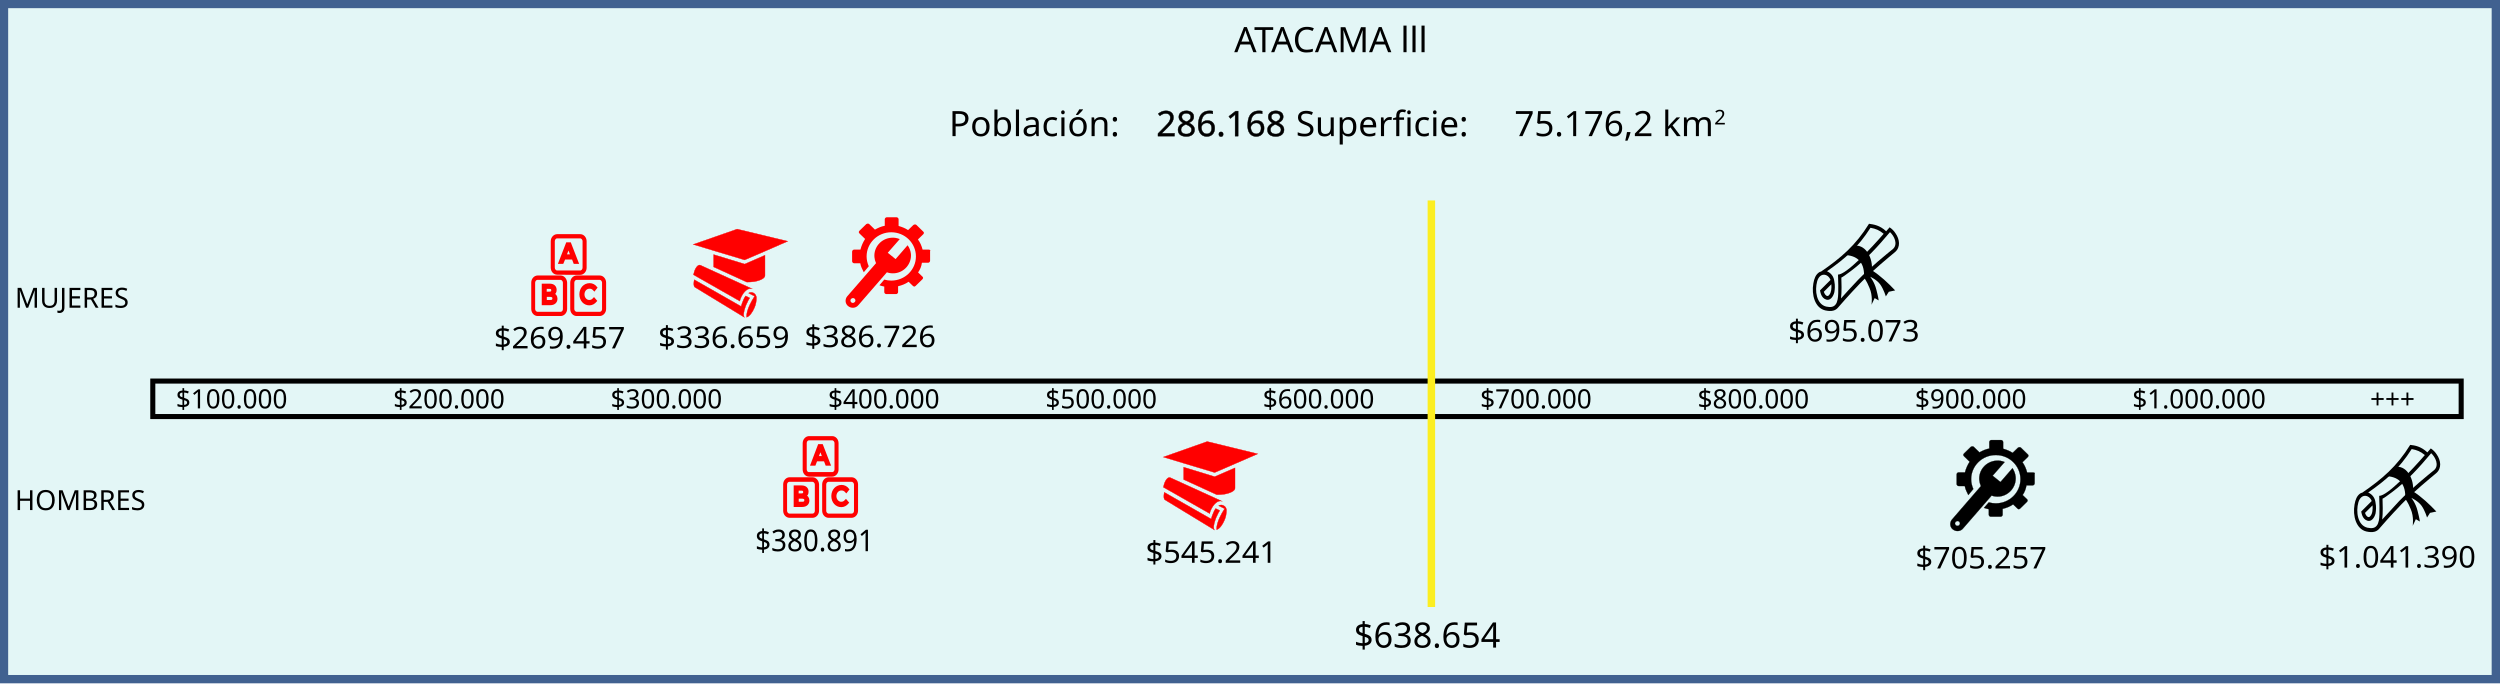
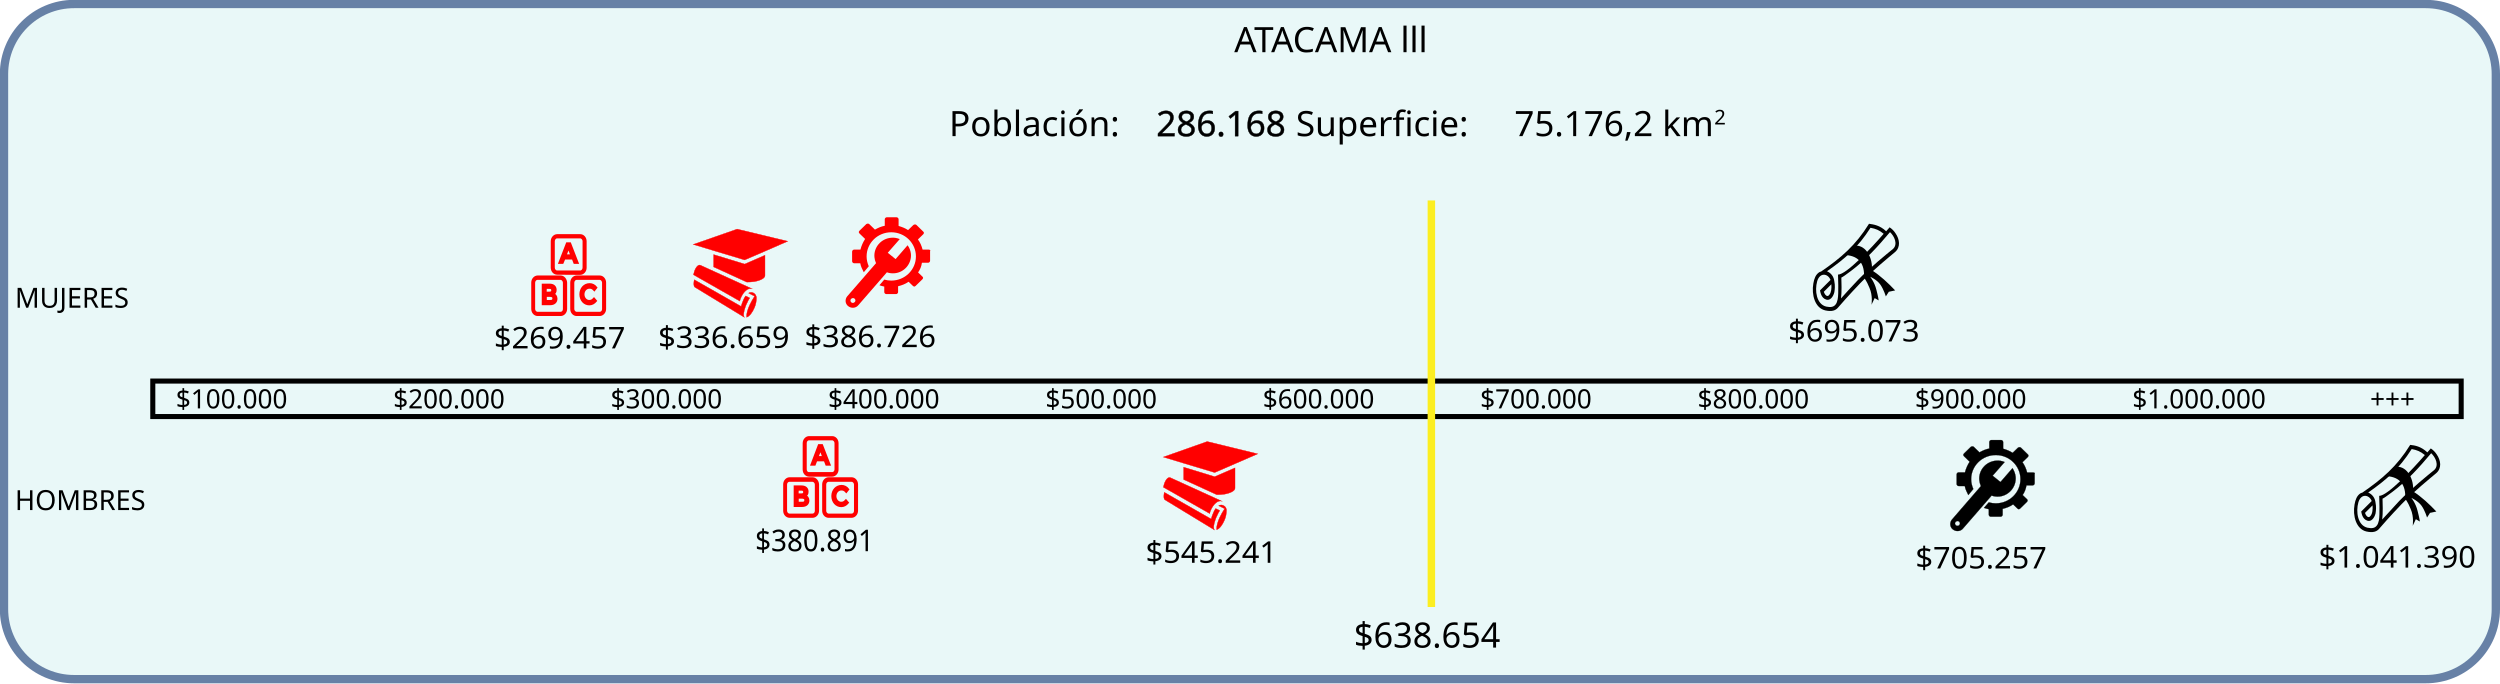
<svg xmlns="http://www.w3.org/2000/svg" version="1.1" id="Capa_1" x="0px" y="0px" viewBox="0 0 1500.4 410.1" style="enable-background:new 0 0 1500.4 410.1;" xml:space="preserve">
  <style type="text/css">
- 	.st0{fill:#DCF4F3;fill-opacity:0.8;stroke:#416190;stroke-width:5;stroke-miterlimit:5.83;}
+ 	.st0{opacity:0.8;fill:#DCF4F3;fill-opacity:0.8;stroke:#416190;stroke-width:5;stroke-miterlimit:5.83;}
	.st1{fill:none;stroke:#000000;stroke-width:3.04;stroke-miterlimit:10;}
	.st2{fill:none;}
- 	.st3{font-family:'Optima-Bold';}
+ 	.st3{font-family:'ArialMT';}
	.st4{font-size:16px;}
	.st5{letter-spacing:27.6;}
	.st6{letter-spacing:9.2;}
	.st7{fill:#FF0000;}
	.st8{font-size:21px;}
	.st9{font-family:'Verdana-Bold';}
- 	.st10{font-family:'Optima-Regular';}
- 	.st11{fill:none;stroke:#000000;stroke-width:0.25;stroke-miterlimit:10;}
- 	.st12{font-size:12.243px;}
- 	.st13{fill:#FCEE21;}
- 	.st14{font-size:16.651px;}
- 	.st15{fill:#FF0000;stroke:#FF0000;stroke-width:1.334;stroke-miterlimit:10;}
- 	.st16{font-size:18px;}
- 	.st17{fill:#FF0000;stroke:#FF0000;stroke-width:0.217;stroke-miterlimit:10;}
- 	.st18{stroke:#000000;stroke-width:0.141;stroke-miterlimit:10;}
- 	.st19{fill-rule:evenodd;clip-rule:evenodd;}
+ 	.st10{fill:none;stroke:#000000;stroke-width:0.25;stroke-miterlimit:10;}
+ 	.st11{font-size:12.243px;}
+ 	.st12{fill:#FCEE21;}
+ 	.st13{font-size:16.651px;}
+ 	.st14{fill:#FF0000;stroke:#FF0000;stroke-width:1.334;stroke-miterlimit:10;}
+ 	.st15{font-size:18px;}
+ 	.st16{fill:#FF0000;stroke:#FF0000;stroke-width:0.217;stroke-miterlimit:10;}
+ 	.st17{stroke:#000000;stroke-width:0.141;stroke-miterlimit:10;}
</style>
-   <rect x="2.4" y="2.4" class="st0" width="1495.5" height="405.2" />
+   <path class="st0" d="M44.5,2.4h1411.3c23.3,0,42.1,18.8,42.1,42.1v321c0,23.3-18.8,42.1-42.1,42.1H44.5c-23.3,0-42.1-18.8-42.1-42.1  v-321C2.4,21.2,21.2,2.4,44.5,2.4z" />
  <rect x="91.7" y="228.7" class="st1" width="1385.4" height="21.3" />
  <rect x="105.6" y="233.1" class="st2" width="1371.8" height="36.8" />
-   <text transform="matrix(0.9794 0 0 1 105.5443 245.0983)" class="st3 st4">$100.000</text>
-   <text transform="matrix(0.9794 0 0 1 170.89 245.0983)" class="st3 st4 st5"> </text>
-   <text transform="matrix(0.9794 0 0 1 203.3958 245.0983)" class="st3 st4 st5"> </text>
-   <text transform="matrix(0.9794 0 0 1 236.0101 245.0983)" class="st3 st4">$200.000</text>
-   <text transform="matrix(0.9794 0 0 1 301.3558 245.0983)" class="st3 st4 st5"> </text>
-   <text transform="matrix(0.9794 0 0 1 333.8617 245.0983)" class="st3 st4 st5"> </text>
-   <text transform="matrix(0.9794 0 0 1 366.4759 245.0983)" class="st3 st4">$300.000</text>
-   <text transform="matrix(0.9794 0 0 1 431.8216 245.0983)" class="st3 st4 st5"> </text>
-   <text transform="matrix(0.9794 0 0 1 464.3275 245.0983)" class="st3 st4 st5"> </text>
-   <text transform="matrix(0.9794 0 0 1 496.9417 245.0983)" class="st3 st4">$400.000</text>
-   <text transform="matrix(0.9794 0 0 1 562.2874 245.0983)" class="st3 st4 st5"> </text>
-   <text transform="matrix(0.9794 0 0 1 594.7943 245.0983)" class="st3 st4 st5"> </text>
-   <text transform="matrix(0.9794 0 0 1 627.4173 245.0983)" class="st3 st4">$500.000</text>
-   <text transform="matrix(0.9794 0 0 1 692.763 245.0983)" class="st3 st4 st5"> </text>
-   <text transform="matrix(0.9794 0 0 1 725.2591 245.0983)" class="st3 st4 st5"> </text>
-   <text transform="matrix(0.9794 0 0 1 757.8831 245.0983)" class="st3 st4">$600.000</text>
-   <text transform="matrix(0.9794 0 0 1 823.2288 245.0983)" class="st3 st4 st5"> </text>
-   <text transform="matrix(0.9794 0 0 1 855.7357 245.0983)" class="st3 st4 st5"> </text>
-   <text transform="matrix(0.9794 0 0 1 888.3489 245.0983)" class="st3 st4">$700.000</text>
-   <text transform="matrix(0.9794 0 0 1 953.6946 245.0983)" class="st3 st4 st5"> </text>
-   <text transform="matrix(0.9794 0 0 1 986.2015 245.0983)" class="st3 st4 st5"> </text>
-   <text transform="matrix(0.9794 0 0 1 1018.815 245.0983)" class="st3 st4">$800.000</text>
-   <text transform="matrix(0.9794 0 0 1 1084.16 245.0983)" class="st3 st4 st5"> </text>
-   <text transform="matrix(0.9794 0 0 1 1116.667 245.0983)" class="st3 st4 st5"> </text>
-   <text transform="matrix(0.9794 0 0 1 1149.281 245.0983)" class="st3 st4">$900.000</text>
-   <text transform="matrix(0.9794 0 0 1 1214.626 245.0983)" class="st3 st4 st5"> </text>
-   <text transform="matrix(0.9794 0 0 1 1247.133 245.0983)" class="st3 st4 st5"> </text>
-   <text transform="matrix(0.9794 0 0 1 1279.747 245.0983)" class="st3 st4">$1.000.000 </text>
-   <text transform="matrix(0.9794 0 0 1 1362.516 245.0983)" class="st3 st4 st6"> </text>
-   <text transform="matrix(0.9794 0 0 1 1377.599 245.0983)" class="st3 st4 st5"> </text>
-   <text transform="matrix(0.9794 0 0 1 1410.213 245.0983)" class="st3 st4">   +++</text>
+   <text transform="matrix(0.9794 0 0 1 105.5444 245.0981)" class="st3 st4">$100.000</text>
+   <text transform="matrix(0.9794 0 0 1 170.8901 245.0981)" class="st3 st4 st5"> </text>
+   <text transform="matrix(0.9794 0 0 1 203.396 245.0981)" class="st3 st4 st5"> </text>
+   <text transform="matrix(0.9794 0 0 1 236.0103 245.0981)" class="st3 st4">$200.000</text>
+   <text transform="matrix(0.9794 0 0 1 301.356 245.0981)" class="st3 st4 st5"> </text>
+   <text transform="matrix(0.9794 0 0 1 333.8618 245.0981)" class="st3 st4 st5"> </text>
+   <text transform="matrix(0.9794 0 0 1 366.4761 245.0981)" class="st3 st4">$300.000</text>
+   <text transform="matrix(0.9794 0 0 1 431.8218 245.0981)" class="st3 st4 st5"> </text>
+   <text transform="matrix(0.9794 0 0 1 464.3276 245.0981)" class="st3 st4 st5"> </text>
+   <text transform="matrix(0.9794 0 0 1 496.9419 245.0981)" class="st3 st4">$400.000</text>
+   <text transform="matrix(0.9794 0 0 1 562.2876 245.0981)" class="st3 st4 st5"> </text>
+   <text transform="matrix(0.9794 0 0 1 594.7944 245.0981)" class="st3 st4 st5"> </text>
+   <text transform="matrix(0.9794 0 0 1 627.418 245.0981)" class="st3 st4">$500.000</text>
+   <text transform="matrix(0.9794 0 0 1 692.7637 245.0981)" class="st3 st4 st5"> </text>
+   <text transform="matrix(0.9794 0 0 1 725.2598 245.0981)" class="st3 st4 st5"> </text>
+   <text transform="matrix(0.9794 0 0 1 757.8828 245.0981)" class="st3 st4">$600.000</text>
+   <text transform="matrix(0.9794 0 0 1 823.2285 245.0981)" class="st3 st4 st5"> </text>
+   <text transform="matrix(0.9794 0 0 1 855.7363 245.0981)" class="st3 st4 st5"> </text>
+   <text transform="matrix(0.9794 0 0 1 888.3496 245.0981)" class="st3 st4">$700.000</text>
+   <text transform="matrix(0.9794 0 0 1 953.6953 245.0981)" class="st3 st4 st5"> </text>
+   <text transform="matrix(0.9794 0 0 1 986.2012 245.0981)" class="st3 st4 st5"> </text>
+   <text transform="matrix(0.9794 0 0 1 1018.815 245.0981)" class="st3 st4">$800.000</text>
+   <text transform="matrix(0.9794 0 0 1 1084.161 245.0981)" class="st3 st4 st5"> </text>
+   <text transform="matrix(0.9794 0 0 1 1116.668 245.0981)" class="st3 st4 st5"> </text>
+   <text transform="matrix(0.9794 0 0 1 1149.281 245.0981)" class="st3 st4">$900.000</text>
+   <text transform="matrix(0.9794 0 0 1 1214.627 245.0981)" class="st3 st4 st5"> </text>
+   <text transform="matrix(0.9794 0 0 1 1247.134 245.0981)" class="st3 st4 st5"> </text>
+   <text transform="matrix(0.9794 0 0 1 1279.748 245.0981)" class="st3 st4">$1.000.000 </text>
+   <text transform="matrix(0.9794 0 0 1 1362.517 245.0981)" class="st3 st4 st6"> </text>
+   <text transform="matrix(0.9794 0 0 1 1377.6 245.0981)" class="st3 st4 st5"> </text>
+   <text transform="matrix(0.9794 0 0 1 1410.214 245.0981)" class="st3 st4">   +++</text>
  <path class="st7" d="M557.4,149.8h-3.7c-0.6-2.3-1.4-4.2-2.8-6.1l3.2-3.1c0.2-0.2,0.4-0.6,0.4-0.8c0-0.4-0.2-0.6-0.4-0.8l-4.1-4  c-0.4-0.4-1.2-0.4-1.8,0l-3.2,3.1c-1.8-1.2-3.7-1.9-5.7-2.5v-4c0-0.6-0.6-1.2-1.2-1.2h-5.9c-0.6,0-1.2,0.6-1.2,1.2v3.9  c-2.2,0.4-4.1,1.3-5.9,2.3l-3.4-3.3c-0.4-0.4-1.2-0.4-1.8,0l-4.1,4c-0.2,0.2-0.4,0.6-0.4,0.8s0.2,0.6,0.4,0.8l3.4,3.3  c-1.2,1.9-2.2,4-2.8,6.4h-3.8c-0.6,0-1.2,0.6-1.2,1.2v5.8c0,0.6,0.6,1.2,1.2,1.2h3.7c0.3,2,1.3,3.7,2.1,5.4l3-3.6  c-0.8-1.8-1.3-3.8-1.3-5.9c0-8,6.6-14.5,14.8-14.5s14.8,6.5,14.8,14.5s-6.6,14.5-14.8,14.5c-1.4,0-2.9-0.2-4.2-0.6l-2.9,3.4  c0.9,0.3,1.9,0.6,2.9,0.8v3.3c0,0.6,0.6,1.2,1.2,1.2h5.9c0.6,0,1.2-0.6,1.2-1.2v-3.5c2.3-0.6,4.3-1.3,6.3-2.7l2.6,2.5  c0.2,0.2,0.6,0.4,0.8,0.4s0.6-0.2,0.8-0.4l4.1-4c0.2-0.2,0.4-0.6,0.4-0.8c0-0.4-0.2-0.6-0.4-0.8l-2.6-2.5c1.2-1.7,2-3.6,2.3-5.8h3.7  c0.6,0,1.2-0.6,1.2-1.2v-5.8C558.6,150.4,558.2,149.8,557.4,149.8z" />
  <path class="st7" d="M546.7,152.4c-0.2-1.8-0.8-3.6-2-5.2l-7.2,8.3l-4.7-3.8l7.2-8.2c-1.7-0.7-3.4-1-5.2-0.8  c-6,0.5-10.5,5.7-10,11.6c0.1,1.2,0.4,2.4,0.9,3.5l0.1,0.1l-17.3,19.9c-0.7,0.8-1.1,2-1,3.1s0.6,2.1,1.5,2.8s2,1.1,3.2,1  c1.1-0.1,2.2-0.6,2.9-1.5l17.2-19.8l0.2,0.1c1.4,0.5,2.9,0.6,4.4,0.5C542.7,163.5,547.2,158.3,546.7,152.4z M512,181.8  c-0.9,0.1-1.5-0.6-1.6-1.3c-0.1-0.8,0.6-1.5,1.4-1.6c0.9-0.1,1.5,0.6,1.6,1.3S512.8,181.7,512,181.8z" />
  <rect x="812.6" y="372.9" class="st2" width="92" height="32.3" />
-   <text transform="matrix(0.9794 0 0 1 812.5628 388.6656)" class="st3 st8">$638.654</text>
+   <text transform="matrix(0.9794 0 0 1 812.5625 388.6655)" class="st3 st8">$638.654</text>
  <rect x="582.7" y="15.6" class="st2" width="439.9" height="108.7" />
  <text transform="matrix(1 0 0 1 740.7416 31.3084)" class="st9 st8">ATACAMA lll</text>
  <text transform="matrix(1 0 0 1 569.6088 81.7083)" class="st9 st8">Población:</text>
-   <text transform="matrix(1 0 0 1 688.5013 81.7083)" class="st10 st8"> 286.168   </text>
-   <text transform="matrix(1 0 0 1 688.5013 81.7083)" class="st11 st10 st8"> 286.168   </text>
+   <text transform="matrix(1 0 0 1 688.5013 81.7083)" class="st3 st8"> 286.168   </text>
+   <text transform="matrix(1 0 0 1 688.5013 81.7083)" class="st10 st3 st8"> 286.168   </text>
  <text transform="matrix(1 0 0 1 777.7455 81.7083)" class="st9 st8">Superficie:</text>
-   <text transform="matrix(1 0 0 1 903.3944 81.7083)" class="st10 st8"> 75.176,2 km</text>
-   <text transform="matrix(1 0 0 1 1028.793 74.7155)" class="st10 st12">2</text>
-   <rect x="856.8" y="120.3" class="st13" width="4.5" height="244" />
+   <text transform="matrix(1 0 0 1 903.3944 81.7083)" class="st3 st8"> 75.176,2 km</text>
+   <text transform="matrix(1 0 0 1 1028.793 74.7155)" class="st3 st11">2</text>
+   <rect x="856.8" y="120.3" class="st12" width="4.5" height="244" />
  <rect x="9" y="172.8" class="st2" width="105.5" height="23.7" />
-   <text transform="matrix(0.9794 0 0 1 8.995 184.671)" class="st9 st14">MUJERES</text>
+   <text transform="matrix(0.9794 0 0 1 8.9951 184.6709)" class="st9 st13">MUJERES</text>
  <rect x="9" y="294.3" class="st2" width="96.2" height="26" />
-   <text transform="matrix(0.9794 0 0 1 8.995 306.1134)" class="st9 st14">HOMBRES</text>
+   <text transform="matrix(0.9794 0 0 1 8.9951 306.1133)" class="st9 st13">HOMBRES</text>
  <rect x="208.1" y="57" class="st2" width="80.5" height="23.3" />
  <g>
    <g>
-       <path class="st15" d="M487.7,287.1h-13.8c-1.7,0-3.2,1.6-3.2,3.6v15.8c0,2,1.4,3.6,3.2,3.6h13.8c1.7,0,3.2-1.6,3.2-3.6v-15.8    C490.8,288.8,489.4,287.1,487.7,287.1z M489.7,306.6c0,1.3-0.9,2.3-2.1,2.3h-13.8c-1.1,0-2.1-1.1-2.1-2.3v-15.8    c0-1.3,0.9-2.3,2.1-2.3h13.8c1.1,0,2.1,1.1,2.1,2.3V306.6L489.7,306.6z" />
-       <path class="st15" d="M483.1,297.6c1-0.5,1.5-1.1,1.5-2.5c0-1.7-1-3.1-3.6-3.1h-4v11.6h4.4c2.6,0,3.7-1.5,3.7-3.2    C485.1,298.9,484.3,297.9,483.1,297.6z M478.7,293.8h2.2c1.1,0,1.8,0.3,1.8,1.6c0,1-0.6,1.4-1.9,1.4h-2.2L478.7,293.8L478.7,293.8    z M481.4,301.8h-2.7v-3.2h2.5c1.4,0,2.2,0.5,2.2,1.5C483.4,301.5,482.6,301.8,481.4,301.8z" />
-       <path class="st15" d="M499.4,285.4c1.7,0,3.2-1.6,3.2-3.6V266c0-2-1.4-3.6-3.2-3.6h-13.8c-1.7,0-3.2,1.6-3.2,3.6v15.8    c0,2,1.4,3.6,3.2,3.6H499.4L499.4,285.4z M483.5,281.7v-15.8c0-1.3,0.9-2.3,2.1-2.3h13.8c1.1,0,2.1,1.1,2.1,2.3v15.8    c0,1.3-0.9,2.3-2.1,2.3h-13.8C484.4,284.1,483.5,283,483.5,281.7z" />
-       <path class="st15" d="M489.9,276.2h5.1l1,2.6h1.8l-4.5-11.6h-1.8l-4.4,11.6h1.8L489.9,276.2z M492.4,269.6l1.8,4.8h-3.7    L492.4,269.6z" />
-       <path class="st15" d="M511.1,287.1h-13.8c-1.7,0-3.2,1.6-3.2,3.6v15.8c0,2,1.4,3.6,3.2,3.6h13.8c1.7,0,3.2-1.6,3.2-3.6v-15.8    C514.3,288.8,512.9,287.1,511.1,287.1z M513.2,306.6c0,1.3-0.9,2.3-2.1,2.3h-13.8c-1.1,0-2.1-1.1-2.1-2.3v-15.8    c0-1.3,0.9-2.3,2.1-2.3h13.8c1.1,0,2.1,1.1,2.1,2.3V306.6L513.2,306.6z" />
-       <path class="st15" d="M505,293.7c1.2,0,2,0.4,2.9,1.4l1.1-1.4c-1-1.3-2.4-2-3.9-2c-3.2,0-5.5,2.6-5.5,6c0,3.5,2.3,6,5.3,6    c1.5,0,2.8-0.7,3.9-2l-1.1-1.3c-1,1.1-1.8,1.4-2.9,1.4c-1.8,0-3.5-1.7-3.5-4.1C501.4,295.3,503,293.7,505,293.7z" />
+       <path class="st14" d="M487.7,287.1h-13.8c-1.7,0-3.2,1.6-3.2,3.6v15.8c0,2,1.4,3.6,3.2,3.6h13.8c1.7,0,3.2-1.6,3.2-3.6v-15.8    C490.8,288.8,489.4,287.1,487.7,287.1z M489.7,306.6c0,1.3-0.9,2.3-2.1,2.3h-13.8c-1.1,0-2.1-1.1-2.1-2.3v-15.8    c0-1.3,0.9-2.3,2.1-2.3h13.8c1.1,0,2.1,1.1,2.1,2.3V306.6L489.7,306.6z" />
+       <path class="st14" d="M483.1,297.6c1-0.5,1.5-1.1,1.5-2.5c0-1.7-1-3.1-3.6-3.1h-4v11.6h4.4c2.6,0,3.7-1.5,3.7-3.2    C485.1,298.9,484.3,297.9,483.1,297.6z M478.7,293.8h2.2c1.1,0,1.8,0.3,1.8,1.6c0,1-0.6,1.4-1.9,1.4h-2.2L478.7,293.8L478.7,293.8    z M481.4,301.8h-2.7v-3.2h2.5c1.4,0,2.2,0.5,2.2,1.5C483.4,301.5,482.6,301.8,481.4,301.8z" />
+       <path class="st14" d="M499.4,285.4c1.7,0,3.2-1.6,3.2-3.6V266c0-2-1.4-3.6-3.2-3.6h-13.8c-1.7,0-3.2,1.6-3.2,3.6v15.8    c0,2,1.4,3.6,3.2,3.6H499.4L499.4,285.4z M483.5,281.7v-15.8c0-1.3,0.9-2.3,2.1-2.3h13.8c1.1,0,2.1,1.1,2.1,2.3v15.8    c0,1.3-0.9,2.3-2.1,2.3h-13.8C484.4,284.1,483.5,283,483.5,281.7z" />
+       <path class="st14" d="M489.9,276.2h5.1l1,2.6h1.8l-4.5-11.6h-1.8l-4.4,11.6h1.8L489.9,276.2z M492.4,269.6l1.8,4.8h-3.7    L492.4,269.6z" />
+       <path class="st14" d="M511.1,287.1h-13.8c-1.7,0-3.2,1.6-3.2,3.6v15.8c0,2,1.4,3.6,3.2,3.6h13.8c1.7,0,3.2-1.6,3.2-3.6v-15.8    C514.3,288.8,512.9,287.1,511.1,287.1z M513.2,306.6c0,1.3-0.9,2.3-2.1,2.3h-13.8c-1.1,0-2.1-1.1-2.1-2.3v-15.8    c0-1.3,0.9-2.3,2.1-2.3h13.8c1.1,0,2.1,1.1,2.1,2.3V306.6L513.2,306.6z" />
+       <path class="st14" d="M505,293.7c1.2,0,2,0.4,2.9,1.4l1.1-1.4c-1-1.3-2.4-2-3.9-2c-3.2,0-5.5,2.6-5.5,6c0,3.5,2.3,6,5.3,6    c1.5,0,2.8-0.7,3.9-2l-1.1-1.3c-1,1.1-1.8,1.4-2.9,1.4c-1.8,0-3.5-1.7-3.5-4.1C501.4,295.3,503,293.7,505,293.7z" />
    </g>
    <rect x="453.2" y="317.3" class="st2" width="84.3" height="24.1" />
-     <text transform="matrix(0.9273 0 0 1 453.2171 330.7975)" class="st3 st16">$380.891</text>
+     <text transform="matrix(0.9273 0 0 1 453.2168 330.7974)" class="st3 st15">$380.891</text>
  </g>
  <rect x="395" y="195.3" class="st2" width="99.6" height="21.9" />
-   <text transform="matrix(1.0255 0 0 1 394.9935 208.7921)" class="st3 st16">$336.659</text>
+   <text transform="matrix(1.0255 0 0 1 394.9937 208.792)" class="st3 st15">$336.659</text>
  <g>
    <g>
-       <path class="st15" d="M336.5,166h-13.8c-1.7,0-3.2,1.6-3.2,3.6v15.8c0,2,1.4,3.6,3.2,3.6h13.8c1.7,0,3.2-1.6,3.2-3.6v-15.8    C339.6,167.7,338.2,166,336.5,166z M338.5,185.5c0,1.3-0.9,2.3-2.1,2.3h-13.8c-1.1,0-2.1-1.1-2.1-2.3v-15.8c0-1.3,0.9-2.4,2.1-2.4    h13.8c1.1,0,2.1,1.1,2.1,2.4V185.5L338.5,185.5z" />
-       <path class="st15" d="M331.9,176.5c1-0.5,1.5-1.1,1.5-2.5c0-1.7-1-3.1-3.6-3.1h-4v11.6h4.4c2.6,0,3.7-1.5,3.7-3.2    C333.9,177.8,333.1,176.8,331.9,176.5z M327.5,172.7h2.2c1.1,0,1.8,0.3,1.8,1.6c0,1-0.6,1.4-1.9,1.4h-2.2L327.5,172.7L327.5,172.7    z M330.2,180.7h-2.7v-3.2h2.5c1.4,0,2.2,0.5,2.2,1.5C332.2,180.4,331.4,180.7,330.2,180.7z" />
-       <path class="st15" d="M348.2,164.3c1.7,0,3.2-1.6,3.2-3.6v-15.9c0-2-1.4-3.6-3.2-3.6h-13.8c-1.7,0-3.2,1.6-3.2,3.6v15.8    c0,2,1.4,3.6,3.2,3.6L348.2,164.3L348.2,164.3z M332.3,160.6v-15.8c0-1.3,0.9-2.4,2.1-2.4h13.8c1.1,0,2.1,1.1,2.1,2.4v15.8    c0,1.3-0.9,2.4-2.1,2.4h-13.8C333.2,163,332.3,161.9,332.3,160.6z" />
-       <path class="st15" d="M338.7,155.1h5.1l1,2.6h1.8l-4.5-11.6h-1.8l-4.5,11.6h1.8L338.7,155.1z M341.2,148.5l1.8,4.8h-3.7    L341.2,148.5z" />
-       <path class="st15" d="M359.9,166h-13.8c-1.7,0-3.2,1.6-3.2,3.6v15.8c0,2,1.4,3.6,3.2,3.6h13.8c1.7,0,3.2-1.6,3.2-3.6v-15.8    C363.1,167.7,361.7,166,359.9,166z M362,185.5c0,1.3-0.9,2.3-2.1,2.3h-13.8c-1.1,0-2.1-1.1-2.1-2.3v-15.8c0-1.3,0.9-2.4,2.1-2.4    h13.8c1.1,0,2.1,1.1,2.1,2.4V185.5L362,185.5z" />
-       <path class="st15" d="M353.8,172.6c1.2,0,2,0.4,2.9,1.4l1.1-1.4c-1-1.3-2.4-2-3.9-2c-3.2,0-5.5,2.6-5.5,6c0,3.5,2.3,6,5.3,6    c1.5,0,2.8-0.7,3.9-2l-1.1-1.3c-1,1.1-1.8,1.4-2.9,1.4c-1.8,0-3.5-1.7-3.5-4.1C350.2,174.2,351.8,172.6,353.8,172.6z" />
+       <path class="st14" d="M336.5,166h-13.8c-1.7,0-3.2,1.6-3.2,3.6v15.8c0,2,1.4,3.6,3.2,3.6h13.8c1.7,0,3.2-1.6,3.2-3.6v-15.8    C339.6,167.7,338.2,166,336.5,166z M338.5,185.5c0,1.3-0.9,2.3-2.1,2.3h-13.8c-1.1,0-2.1-1.1-2.1-2.3v-15.8c0-1.3,0.9-2.4,2.1-2.4    h13.8c1.1,0,2.1,1.1,2.1,2.4V185.5L338.5,185.5z" />
+       <path class="st14" d="M331.9,176.5c1-0.5,1.5-1.1,1.5-2.5c0-1.7-1-3.1-3.6-3.1h-4v11.6h4.4c2.6,0,3.7-1.5,3.7-3.2    C333.9,177.8,333.1,176.8,331.9,176.5z M327.5,172.7h2.2c1.1,0,1.8,0.3,1.8,1.6c0,1-0.6,1.4-1.9,1.4h-2.2L327.5,172.7L327.5,172.7    z M330.2,180.7h-2.7v-3.2h2.5c1.4,0,2.2,0.5,2.2,1.5C332.2,180.4,331.4,180.7,330.2,180.7z" />
+       <path class="st14" d="M348.2,164.3c1.7,0,3.2-1.6,3.2-3.6v-15.9c0-2-1.4-3.6-3.2-3.6h-13.8c-1.7,0-3.2,1.6-3.2,3.6v15.8    c0,2,1.4,3.6,3.2,3.6L348.2,164.3L348.2,164.3z M332.3,160.6v-15.8c0-1.3,0.9-2.4,2.1-2.4h13.8c1.1,0,2.1,1.1,2.1,2.4v15.8    c0,1.3-0.9,2.4-2.1,2.4h-13.8C333.2,163,332.3,161.9,332.3,160.6z" />
+       <path class="st14" d="M338.7,155.1h5.1l1,2.6h1.8l-4.5-11.6h-1.8l-4.5,11.6h1.8L338.7,155.1z M341.2,148.5l1.8,4.8h-3.7    L341.2,148.5z" />
+       <path class="st14" d="M359.9,166h-13.8c-1.7,0-3.2,1.6-3.2,3.6v15.8c0,2,1.4,3.6,3.2,3.6h13.8c1.7,0,3.2-1.6,3.2-3.6v-15.8    C363.1,167.7,361.7,166,359.9,166z M362,185.5c0,1.3-0.9,2.3-2.1,2.3h-13.8c-1.1,0-2.1-1.1-2.1-2.3v-15.8c0-1.3,0.9-2.4,2.1-2.4    h13.8c1.1,0,2.1,1.1,2.1,2.4V185.5L362,185.5z" />
+       <path class="st14" d="M353.8,172.6c1.2,0,2,0.4,2.9,1.4l1.1-1.4c-1-1.3-2.4-2-3.9-2c-3.2,0-5.5,2.6-5.5,6c0,3.5,2.3,6,5.3,6    c1.5,0,2.8-0.7,3.9-2l-1.1-1.3c-1,1.1-1.8,1.4-2.9,1.4c-1.8,0-3.5-1.7-3.5-4.1C350.2,174.2,351.8,172.6,353.8,172.6z" />
    </g>
    <rect x="296.5" y="195.6" class="st2" width="93.1" height="18.8" />
-     <text transform="matrix(1.0255 0 0 1 296.4662 209.1095)" class="st3 st16">$269.457</text>
+     <text transform="matrix(1.0255 0 0 1 296.4663 209.1094)" class="st3 st15">$269.457</text>
  </g>
-   <path class="st17" d="M734.6,303.6c-0.6-0.4-1.3-0.6-2.1-0.5c-0.4,0-0.8,0.2-1.1,0.4l3.6,1.8c-1.1,1.6-2,3.3-2.9,5.1  c-0.6,1.2-1.1,2.6-1.5,4c-0.3,1.1-0.5,2.3-0.4,3.5c1.7-0.5,3.5-2.9,4.7-5.8c0.8-1.8,1.2-3.9,1.2-6.1  C735.9,304.9,735.4,304,734.6,303.6z" />
-   <path class="st17" d="M710.4,280.4v7.4l19.9,9.1l0,0c1.5,0,3-0.1,4.5-0.3c3.9-0.7,6.4-2.1,6.4-3.6v-12.2l-12.2,5.3L710.4,280.4z" />
-   <polygon class="st17" points="724.5,265 698.2,274.3 710.4,278 729,283.6 741.2,278.3 754.8,272.4 " />
-   <path class="st17" d="M728.5,315.3c0-0.2,0-0.3,0.1-0.5s0.1-0.4,0.1-0.6v-0.1c0.5-1.7,1-3.3,1.8-4.8c0.4-1,0.9-1.9,1.5-2.8v-0.1  l-2.4-1.2c-0.6,0.8-1,1.6-1.4,2.6c-0.5,1.2-1,2.4-1.3,3.7l-28.1-16l-0.2,1c-0.2,1.5-0.2,3,0.6,3.5l29.6,18  C728.4,317.3,728.3,316.4,728.5,315.3z" />
-   <path class="st17" d="M726.5,306.5c1.7-4.1,4.6-6.5,6.9-5.7h-0.1l-30.9-14.1c-1.2-0.6-2.8,1-3.7,3.8c-0.2,0.6-0.4,1.3-0.5,1.9  l27.8,15.8C726.1,307.6,726.3,307.1,726.5,306.5z" />
+   <path class="st16" d="M734.6,303.6c-0.6-0.4-1.3-0.6-2.1-0.5c-0.4,0-0.8,0.2-1.1,0.4l3.6,1.8c-1.1,1.6-2,3.3-2.9,5.1  c-0.6,1.2-1.1,2.6-1.5,4c-0.3,1.1-0.5,2.3-0.4,3.5c1.7-0.5,3.5-2.9,4.7-5.8c0.8-1.8,1.2-3.9,1.2-6.1  C735.9,304.9,735.4,304,734.6,303.6z" />
+   <path class="st16" d="M710.4,280.4v7.4l19.9,9.1l0,0c1.5,0,3-0.1,4.5-0.3c3.9-0.7,6.4-2.1,6.4-3.6v-12.2l-12.2,5.3L710.4,280.4z" />
+   <polygon class="st16" points="724.5,265 698.2,274.3 710.4,278 729,283.6 741.2,278.3 754.8,272.4 " />
+   <path class="st16" d="M728.5,315.3c0-0.2,0-0.3,0.1-0.5s0.1-0.4,0.1-0.6v-0.1c0.5-1.7,1-3.3,1.8-4.8c0.4-1,0.9-1.9,1.5-2.8v-0.1  l-2.4-1.2c-0.6,0.8-1,1.6-1.4,2.6c-0.5,1.2-1,2.4-1.3,3.7l-28.1-16l-0.2,1c-0.2,1.5-0.2,3,0.6,3.5l29.6,18  C728.4,317.3,728.3,316.4,728.5,315.3z" />
+   <path class="st16" d="M726.5,306.5c1.7-4.1,4.6-6.5,6.9-5.7h-0.1l-30.9-14.1c-1.2-0.6-2.8,1-3.7,3.8c-0.2,0.6-0.4,1.3-0.5,1.9  l27.8,15.8C726.1,307.6,726.3,307.1,726.5,306.5z" />
  <rect x="687.6" y="324.3" class="st2" width="100" height="21" />
-   <text transform="matrix(1.0255 0 0 1 687.556 337.7726)" class="st3 st16">$545.241</text>
+   <text transform="matrix(1.0255 0 0 1 687.5557 337.7725)" class="st3 st15">$545.241</text>
  <rect x="482.9" y="194.8" class="st2" width="103.7" height="22.3" />
-   <text transform="matrix(1.0255 0 0 1 482.8441 208.3263)" class="st3 st16">$386.726</text>
+   <text transform="matrix(1.0255 0 0 1 482.8442 208.3262)" class="st3 st15">$386.726</text>
  <g>
-     <path class="st18" d="M1220.3,283.6h-3.7c-0.6-2.3-1.4-4.2-2.8-6.2l3.2-3.1c0.2-0.2,0.4-0.6,0.4-0.8c0-0.4-0.2-0.6-0.4-0.8l-4.1-4   c-0.4-0.4-1.2-0.4-1.8,0l-3.2,3.1c-1.8-1.2-3.7-1.9-5.7-2.5v-4c0-0.6-0.6-1.2-1.2-1.2h-5.9c-0.6,0-1.2,0.6-1.2,1.2v3.9   c-2.2,0.4-4.1,1.3-5.9,2.3l-3.4-3.3c-0.4-0.4-1.2-0.4-1.8,0l-4.1,4c-0.2,0.2-0.4,0.6-0.4,0.8c0,0.2,0.2,0.6,0.4,0.8l3.4,3.3   c-1.2,1.9-2.2,4-2.8,6.4h-3.8c-0.6,0-1.2,0.6-1.2,1.2v5.8c0,0.6,0.6,1.2,1.2,1.2h3.7c0.3,2,1.3,3.7,2.1,5.4l3-3.6   c-0.8-1.8-1.3-3.8-1.3-5.9c0-8,6.6-14.5,14.8-14.5c8.2,0,14.8,6.5,14.8,14.5s-6.6,14.5-14.8,14.5c-1.4,0-2.9-0.2-4.2-0.6l-2.9,3.3   c0.9,0.3,1.9,0.6,2.9,0.8v3.3c0,0.6,0.6,1.2,1.2,1.2h5.9c0.6,0,1.2-0.6,1.2-1.2v-3.5c2.3-0.6,4.3-1.3,6.3-2.7l2.6,2.5   c0.2,0.2,0.6,0.4,0.8,0.4c0.2,0,0.6-0.2,0.8-0.4l4.1-4c0.2-0.2,0.4-0.6,0.4-0.8c0-0.4-0.2-0.6-0.4-0.8l-2.6-2.5   c1.2-1.7,1.9-3.6,2.3-5.8h3.7c0.6,0,1.2-0.6,1.2-1.2v-5.8C1221.5,284.2,1221.1,283.6,1220.3,283.6z" />
-     <path class="st18" d="M1209.7,286.2c-0.2-1.8-0.8-3.6-1.9-5.2l-7.2,8.3l-4.7-3.8l7.2-8.2c-1.7-0.7-3.4-1-5.2-0.8   c-6,0.5-10.5,5.7-10,11.6c0.1,1.2,0.4,2.3,0.9,3.5l0.1,0.1l-17.4,20.1c-0.7,0.8-1.1,2-1,3.1s0.6,2.1,1.5,2.8s2,1.1,3.2,1   c1.1-0.1,2.2-0.6,2.9-1.5l17.2-19.8l0.2,0.1c1.4,0.5,2.9,0.6,4.4,0.5C1205.7,297.4,1210.2,292.2,1209.7,286.2z M1174.9,315.6   c-0.9,0.1-1.5-0.6-1.6-1.3c-0.1-0.8,0.6-1.5,1.4-1.6c0.9-0.1,1.5,0.6,1.6,1.3C1176.3,314.8,1175.8,315.6,1174.9,315.6z" />
+     <path class="st17" d="M1220.3,283.6h-3.7c-0.6-2.3-1.4-4.2-2.8-6.2l3.2-3.1c0.2-0.2,0.4-0.6,0.4-0.8c0-0.4-0.2-0.6-0.4-0.8l-4.1-4   c-0.4-0.4-1.2-0.4-1.8,0l-3.2,3.1c-1.8-1.2-3.7-1.9-5.7-2.5v-4c0-0.6-0.6-1.2-1.2-1.2h-5.9c-0.6,0-1.2,0.6-1.2,1.2v3.9   c-2.2,0.4-4.1,1.3-5.9,2.3l-3.4-3.3c-0.4-0.4-1.2-0.4-1.8,0l-4.1,4c-0.2,0.2-0.4,0.6-0.4,0.8c0,0.2,0.2,0.6,0.4,0.8l3.4,3.3   c-1.2,1.9-2.2,4-2.8,6.4h-3.8c-0.6,0-1.2,0.6-1.2,1.2v5.8c0,0.6,0.6,1.2,1.2,1.2h3.7c0.3,2,1.3,3.7,2.1,5.4l3-3.6   c-0.8-1.8-1.3-3.8-1.3-5.9c0-8,6.6-14.5,14.8-14.5c8.2,0,14.8,6.5,14.8,14.5s-6.6,14.5-14.8,14.5c-1.4,0-2.9-0.2-4.2-0.6l-2.9,3.3   c0.9,0.3,1.9,0.6,2.9,0.8v3.3c0,0.6,0.6,1.2,1.2,1.2h5.9c0.6,0,1.2-0.6,1.2-1.2v-3.5c2.3-0.6,4.3-1.3,6.3-2.7l2.6,2.5   c0.2,0.2,0.6,0.4,0.8,0.4c0.2,0,0.6-0.2,0.8-0.4l4.1-4c0.2-0.2,0.4-0.6,0.4-0.8c0-0.4-0.2-0.6-0.4-0.8l-2.6-2.5   c1.2-1.7,1.9-3.6,2.3-5.8h3.7c0.6,0,1.2-0.6,1.2-1.2v-5.8C1221.5,284.2,1221.1,283.6,1220.3,283.6z" />
+     <path class="st17" d="M1209.7,286.2c-0.2-1.8-0.8-3.6-1.9-5.2l-7.2,8.3l-4.7-3.8l7.2-8.2c-1.7-0.7-3.4-1-5.2-0.8   c-6,0.5-10.5,5.7-10,11.6c0.1,1.2,0.4,2.3,0.9,3.5l0.1,0.1l-17.4,20.1c-0.7,0.8-1.1,2-1,3.1s0.6,2.1,1.5,2.8s2,1.1,3.2,1   c1.1-0.1,2.2-0.6,2.9-1.5l17.2-19.8l0.2,0.1c1.4,0.5,2.9,0.6,4.4,0.5C1205.7,297.4,1210.2,292.2,1209.7,286.2z M1174.9,315.6   c-0.9,0.1-1.5-0.6-1.6-1.3c-0.1-0.8,0.6-1.5,1.4-1.6c0.9-0.1,1.5,0.6,1.6,1.3C1176.3,314.8,1175.8,315.6,1174.9,315.6z" />
    <rect x="1149.6" y="327.7" class="st2" width="86.8" height="19.6" />
-     <text transform="matrix(1.0255 0 0 1 1149.556 341.1603)" class="st3 st16">$705.257</text>
+     <text transform="matrix(1.0255 0 0 1 1149.556 341.1602)" class="st3 st15">$705.257</text>
  </g>
  <g>
    <g>
      <path d="M1134.1,136.4c-0.5,0.6-1.2,1.4-2.1,2.4c-3.8-3.6-7.5-4.1-10.3-4.5c-8,13-17,20.6-28.8,28.7c-0.3,0-0.7,0.2-1.1,0.4    c-2.1,1.4-3,3.8-3.5,6.7c-1.2,6.7,0.9,14.8,7.2,16.2c3.7,0.8,6.1,0.2,7.7-1.8c1.2-1.4,6.5-7.5,13.3-14.6    c7.7-7.9,17-15.4,20.8-18.6c3.5-3,2.8-7.7,0.3-11.3c-0.9-1.4-2.1-2.6-3.3-3.4L1134.1,136.4z M1104.9,179.1    c0.5-3.6,0.3-10.3,0.2-12.5c0.9-0.4,2.6-1.6,5.8-4c8.9-6.7,16.1-14.6,23.4-23.3c2.6,2.4,4.9,7.3,1.8,10.1    c-3.7,3-13.5,10.9-21,18.6C1111,172.4,1107.3,176.3,1104.9,179.1z M1101.6,182.8c-1.1,1.4-2.8,1.8-5.6,1.2    c-5.8-1.4-7-9.5-5.4-15.2c1.6-5.5,6.5-4.7,8-0.8l-6.3,6.3c0.2,0.6,0.5,4.5,3.7,5.5c2.3,0.8,4.2-1.6,4.9-4.4c0.3-1.8,0.5-4,0-6.5    c-0.3-3-2.1-5.1-4.4-6.1c11-7.7,18.5-14.2,26.1-26.1c3.2,0.6,5.2,1.4,7.9,3.6c-7.3,8.5-22.4,24.5-27.4,24.5    c0,1.2,0.5,11.3-0.2,14.8C1102.6,180.9,1102.3,182,1101.6,182.8z M1099.1,170.6c0.2,2.2,0,4.9-1.2,6.3c-1.2,1.8-2.8,0-3.3-1.8    L1099.1,170.6z" />
-       <path class="st19" d="M1131.8,177.9c0,0-1.2-4.1-3.3-7.1s-6.1-4.7-6.1-4.7s2.6,3.2,3.7,7.7c1.2,4.5,1.4,6.5,1.4,6.5l-2.4-1.4    l-1.9,4c0,0,0.9-5.3-1.2-10.1c-1.9-4.7-3.3-6.1-3.3-6.1c0.5-8.5-3.2-13-10.7-13.6l5.6-5.7c6.6-0.2,10.5,7.9,9.8,14.8    c5.1,3.2,9.8,7.7,14,12.1l-3.8,0.8L1131.8,177.9z" />
+       <path d="M1131.8,177.9c0,0-1.2-4.1-3.3-7.1s-6.1-4.7-6.1-4.7s2.6,3.2,3.7,7.7c1.2,4.5,1.4,6.5,1.4,6.5l-2.4-1.4l-1.9,4    c0,0,0.9-5.3-1.2-10.1c-1.9-4.7-3.3-6.1-3.3-6.1c0.5-8.5-3.2-13-10.7-13.6l5.6-5.7c6.6-0.2,10.5,7.9,9.8,14.8    c5.1,3.2,9.8,7.7,14,12.1l-3.8,0.8L1131.8,177.9z" />
    </g>
    <rect x="1073.2" y="191.4" class="st2" width="92.4" height="17.8" />
-     <text transform="matrix(1.0255 0 0 1 1073.182 204.9274)" class="st3 st16">$695.073</text>
+     <text transform="matrix(1.0255 0 0 1 1073.182 204.9272)" class="st3 st15">$695.073</text>
  </g>
  <g>
    <g>
      <path d="M1458.9,269.1c-0.5,0.6-1.2,1.4-2.1,2.4c-3.8-3.6-7.5-4.2-10.3-4.5c-8,13-17,20.6-28.8,28.7c-0.3,0-0.7,0.2-1.1,0.4    c-2.1,1.4-3,3.8-3.5,6.7c-1.2,6.7,0.9,14.8,7.2,16.2c3.7,0.8,6.1,0.2,7.7-1.8c1.2-1.4,6.5-7.5,13.3-14.6    c7.7-7.9,17-15.4,20.8-18.6c3.5-3,2.8-7.7,0.3-11.3c-0.9-1.4-2.1-2.6-3.3-3.4L1458.9,269.1z M1429.7,311.8    c0.5-3.6,0.3-10.3,0.2-12.5c0.9-0.4,2.6-1.6,5.8-4c8.9-6.7,16.1-14.6,23.4-23.3c2.6,2.4,4.9,7.3,1.8,10.1    c-3.7,3-13.5,10.9-21,18.6C1435.8,305.1,1432.2,309,1429.7,311.8z M1426.4,315.5c-1.1,1.4-2.8,1.8-5.6,1.2    c-5.8-1.4-7-9.5-5.4-15.2c1.6-5.5,6.5-4.7,8-0.8l-6.3,6.3c0.2,0.6,0.5,4.5,3.7,5.5c2.3,0.8,4.2-1.6,4.9-4.3c0.3-1.8,0.5-4,0-6.5    c-0.3-3-2.1-5.1-4.4-6.1c11-7.7,18.5-14.2,26.1-26.1c3.2,0.6,5.2,1.4,7.9,3.6c-7.3,8.5-22.4,24.5-27.4,24.5    c0,1.2,0.5,11.3-0.2,14.8C1427.4,313.6,1427.1,314.7,1426.4,315.5z M1423.9,303.3c0.2,2.2,0,4.9-1.2,6.3c-1.2,1.8-2.8,0-3.3-1.8    L1423.9,303.3z" />
-       <path class="st19" d="M1456.6,310.6c0,0-1.2-4.2-3.3-7.1s-6.1-4.7-6.1-4.7s2.6,3.2,3.7,7.7c1.2,4.5,1.4,6.5,1.4,6.5l-2.4-1.4    l-1.9,4c0,0,0.9-5.3-1.2-10.1c-1.9-4.7-3.3-6.1-3.3-6.1c0.5-8.5-3.2-13-10.7-13.6l5.6-5.7c6.6-0.2,10.5,7.9,9.8,14.8    c5.1,3.2,9.8,7.7,14,12.1l-3.8,0.8L1456.6,310.6z" />
+       <path d="M1456.6,310.6c0,0-1.2-4.2-3.3-7.1s-6.1-4.7-6.1-4.7s2.6,3.2,3.7,7.7c1.2,4.5,1.4,6.5,1.4,6.5l-2.4-1.4l-1.9,4    c0,0,0.9-5.3-1.2-10.1c-1.9-4.7-3.3-6.1-3.3-6.1c0.5-8.5-3.2-13-10.7-13.6l5.6-5.7c6.6-0.2,10.5,7.9,9.8,14.8    c5.1,3.2,9.8,7.7,14,12.1l-3.8,0.8L1456.6,310.6z" />
    </g>
    <rect x="1391.6" y="327.2" class="st2" width="109" height="19.1" />
-     <text transform="matrix(1.0255 0 0 1 1391.556 340.6344)" class="st3 st16">$1.041.390</text>
+     <text transform="matrix(1.0255 0 0 1 1391.557 340.6343)" class="st3 st15">$1.041.390</text>
  </g>
-   <path class="st17" d="M452.5,176c-0.6-0.4-1.3-0.6-2.1-0.5c-0.4,0-0.8,0.2-1.1,0.4l3.6,1.9c-1.1,1.6-2,3.3-2.9,5.1  c-0.6,1.2-1.1,2.6-1.5,4c-0.3,1.1-0.5,2.3-0.4,3.5c1.7-0.5,3.5-2.9,4.7-5.8c0.8-1.8,1.2-3.9,1.2-6.1  C453.8,177.4,453.3,176.5,452.5,176z" />
-   <path class="st17" d="M428.3,152.8v7.4l19.9,9.1l0,0c1.5,0,3-0.1,4.5-0.3c3.9-0.7,6.4-2.1,6.4-3.6v-12.2l-12.2,5.3L428.3,152.8z" />
-   <polygon class="st17" points="442.4,137.5 416.1,146.7 428.3,150.4 446.9,156 459.2,150.7 472.7,144.8 " />
-   <path class="st17" d="M446.4,187.7c0-0.2,0-0.3,0.1-0.5s0.1-0.4,0.1-0.6v-0.1c0.5-1.7,1-3.3,1.8-4.8c0.4-1,0.9-1.9,1.5-2.8v-0.1  l-2.4-1.2c-0.6,0.8-1,1.6-1.4,2.6c-0.5,1.2-1,2.4-1.3,3.7l-28.1-16l-0.2,1c-0.2,1.5-0.2,3,0.6,3.5l29.6,18  C446.3,189.8,446.2,188.9,446.4,187.7z" />
-   <path class="st17" d="M444.5,179c1.7-4.1,4.6-6.5,6.9-5.7h-0.1l-30.9-14.1c-1.2-0.6-2.8,1-3.7,3.8c-0.2,0.6-0.4,1.3-0.5,1.9  l27.8,15.8C444.1,180.1,444.3,179.5,444.5,179z" />
+   <path class="st16" d="M452.5,176c-0.6-0.4-1.3-0.6-2.1-0.5c-0.4,0-0.8,0.2-1.1,0.4l3.6,1.9c-1.1,1.6-2,3.3-2.9,5.1  c-0.6,1.2-1.1,2.6-1.5,4c-0.3,1.1-0.5,2.3-0.4,3.5c1.7-0.5,3.5-2.9,4.7-5.8c0.8-1.8,1.2-3.9,1.2-6.1  C453.8,177.4,453.3,176.5,452.5,176z" />
+   <path class="st16" d="M428.3,152.8v7.4l19.9,9.1l0,0c1.5,0,3-0.1,4.5-0.3c3.9-0.7,6.4-2.1,6.4-3.6v-12.2l-12.2,5.3L428.3,152.8z" />
+   <polygon class="st16" points="442.4,137.5 416.1,146.7 428.3,150.4 446.9,156 459.2,150.7 472.7,144.8 " />
+   <path class="st16" d="M446.4,187.7c0-0.2,0-0.3,0.1-0.5s0.1-0.4,0.1-0.6v-0.1c0.5-1.7,1-3.3,1.8-4.8c0.4-1,0.9-1.9,1.5-2.8v-0.1  l-2.4-1.2c-0.6,0.8-1,1.6-1.4,2.6c-0.5,1.2-1,2.4-1.3,3.7l-28.1-16l-0.2,1c-0.2,1.5-0.2,3,0.6,3.5l29.6,18  C446.3,189.8,446.2,188.9,446.4,187.7z" />
+   <path class="st16" d="M444.5,179c1.7-4.1,4.6-6.5,6.9-5.7h-0.1l-30.9-14.1c-1.2-0.6-2.8,1-3.7,3.8c-0.2,0.6-0.4,1.3-0.5,1.9  l27.8,15.8C444.1,180.1,444.3,179.5,444.5,179z" />
</svg>
